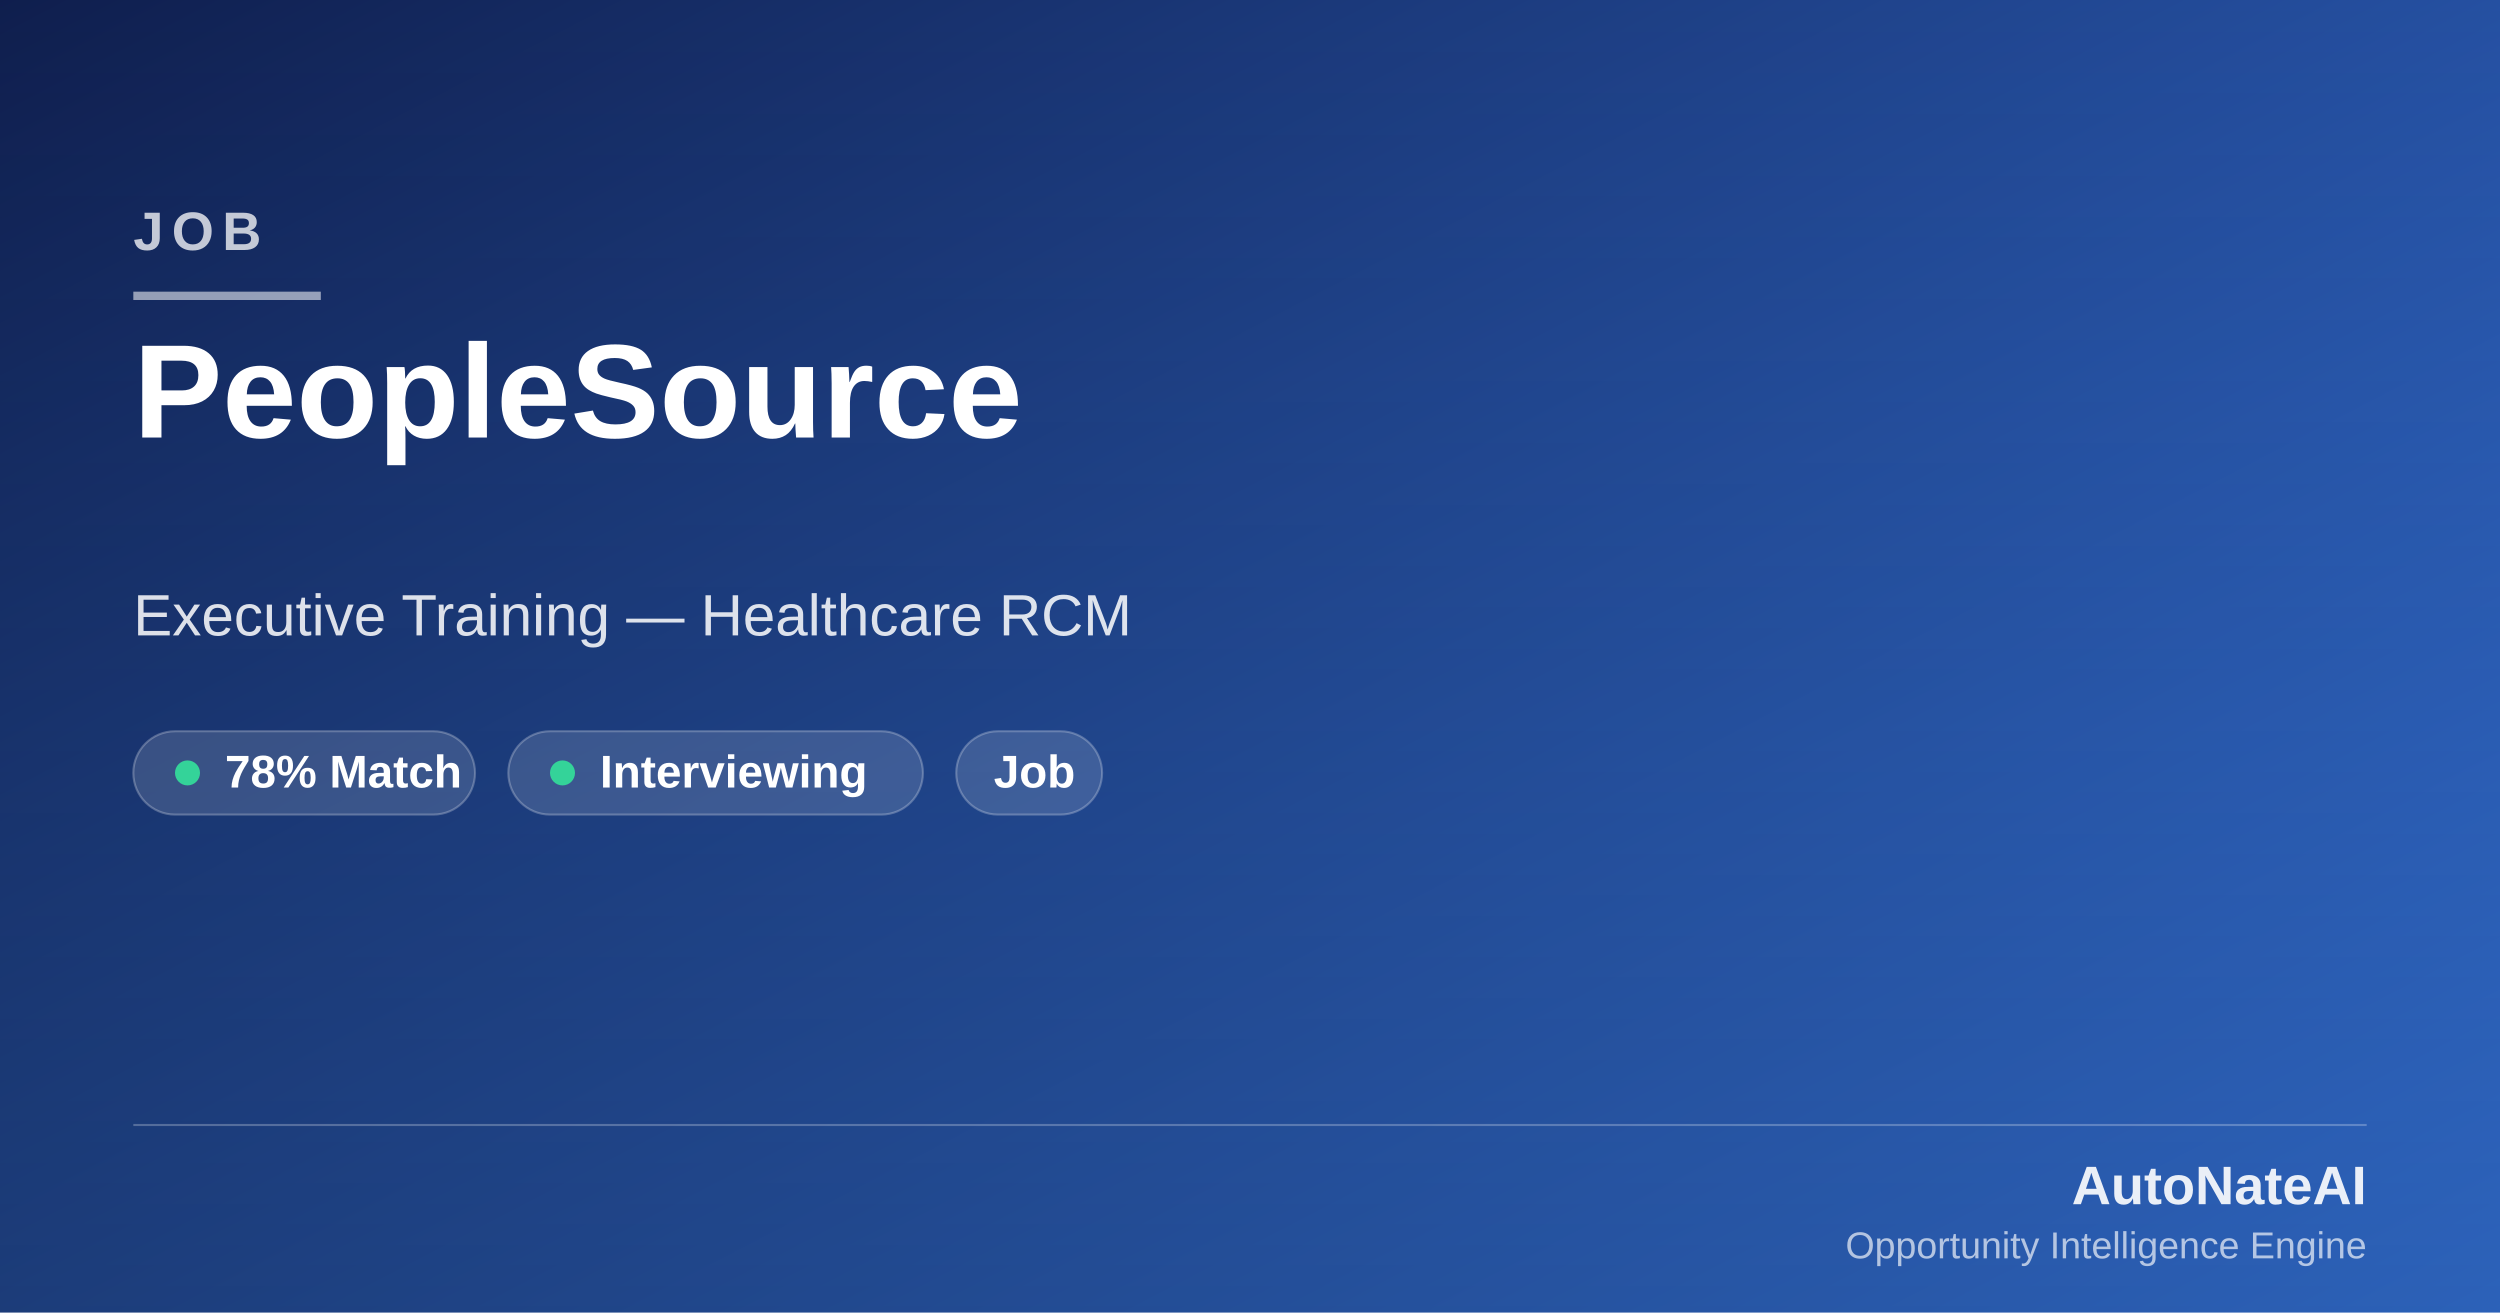
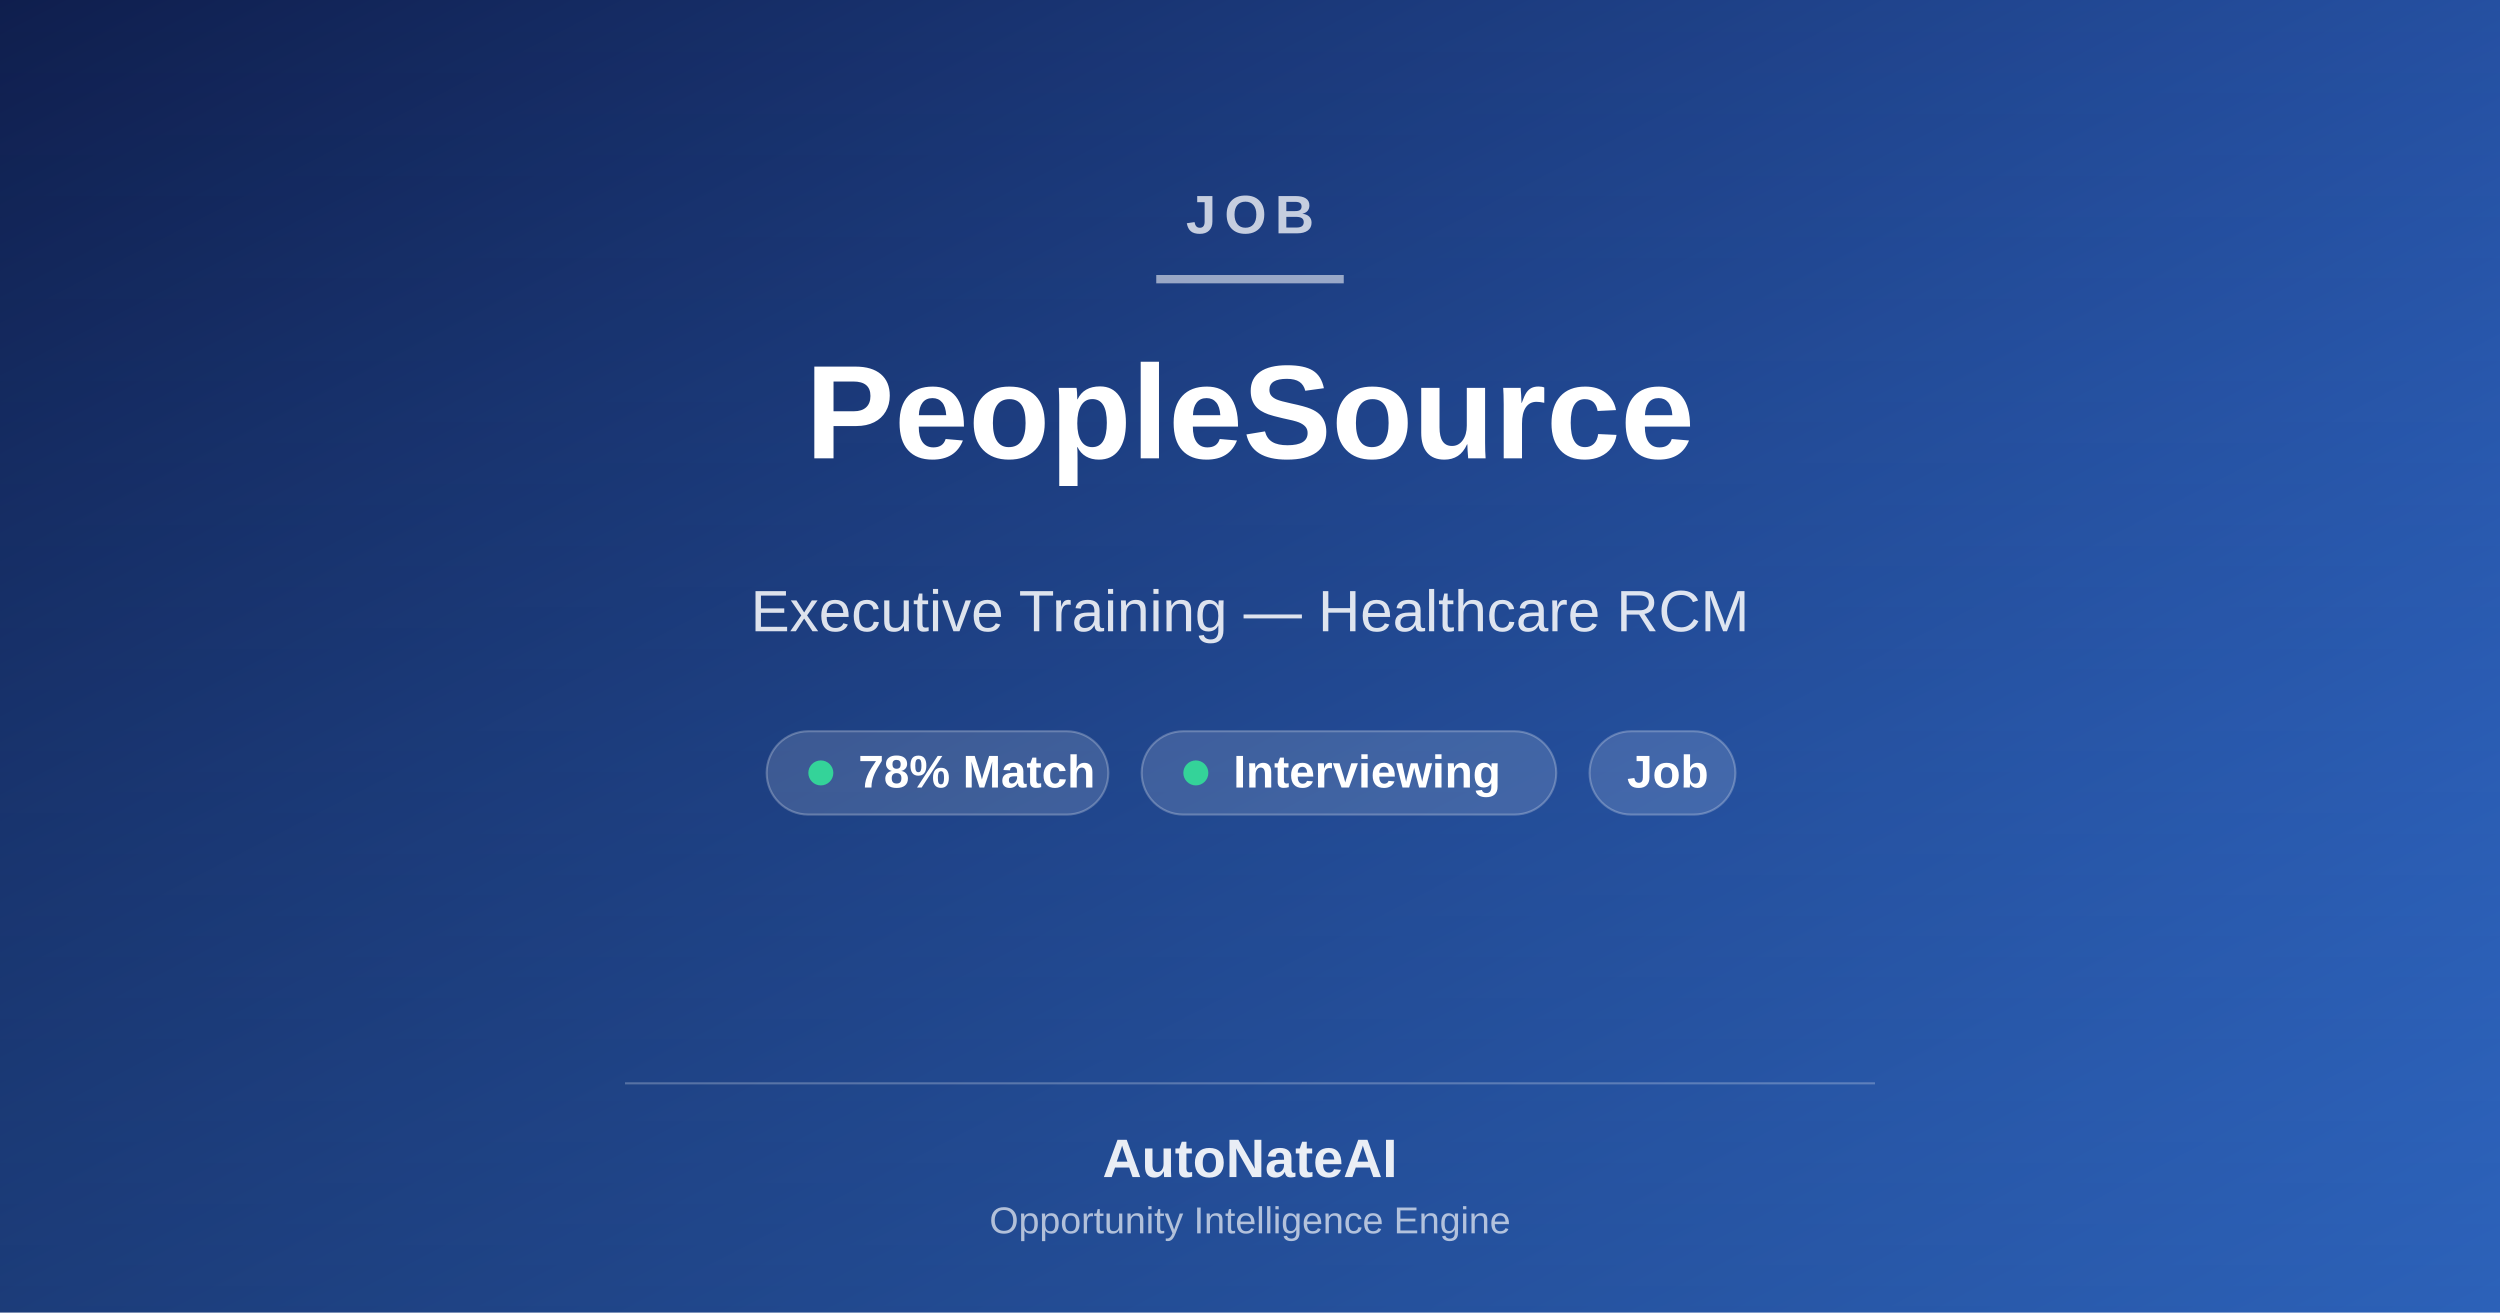
- <svg xmlns="http://www.w3.org/2000/svg" viewBox="0 0 1200 630">
+ <svg xmlns="http://www.w3.org/2000/svg" viewBox="0 0 1200 630" preserveAspectRatio="xMidYMid meet">
  <defs>
    <linearGradient id="grad-peoplesource-opp" x1="0%" y1="0%" x2="100%" y2="100%">
      <stop offset="0%" stop-color="#0F1E4D" />
      <stop offset="100%" stop-color="#3B82F6" />
    </linearGradient>
    <linearGradient id="grad-peoplesource-opp-fade" x1="0%" y1="0%" x2="0%" y2="100%">
      <stop offset="0%" stop-color="#000000" stop-opacity="0" />
      <stop offset="100%" stop-color="#000000" stop-opacity="0.25" />
    </linearGradient>
  </defs>
  <rect width="1200" height="630" fill="url(#grad-peoplesource-opp)" />
  <rect width="1200" height="630" fill="url(#grad-peoplesource-opp-fade)" />
-   <text x="64" y="120" font-family="Arial, Helvetica, sans-serif" font-size="26" font-weight="700" letter-spacing="4" fill="rgba(255,255,255,0.75)">JOB</text>
-   <rect x="64" y="140" width="90" height="4" fill="rgba(255,255,255,0.55)" />
-   <text x="64" y="210" font-family="Arial, Helvetica, sans-serif" font-size="64" font-weight="800" fill="#FFFFFF">PeopleSource</text>
-   <text x="64" y="305" font-family="Arial, Helvetica, sans-serif" font-size="28" font-weight="500" fill="rgba(255,255,255,0.85)">Executive Training — Healthcare RCM</text>
+   <text x="600" y="112" text-anchor="middle" font-family="Arial, Helvetica, sans-serif" font-size="26" font-weight="700" letter-spacing="4" fill="rgba(255,255,255,0.75)">JOB</text>
+   <rect x="555" y="132" width="90" height="4" fill="rgba(255,255,255,0.55)" />
+   <text x="600" y="220" text-anchor="middle" font-family="Arial, Helvetica, sans-serif" font-size="64" font-weight="800" fill="#FFFFFF">PeopleSource</text>
+   <text x="600" y="303" text-anchor="middle" font-family="Arial, Helvetica, sans-serif" font-size="28" font-weight="500" fill="rgba(255,255,255,0.85)">Executive Training — Healthcare RCM</text>
  <g>
-     <rect x="64" y="351" width="164" height="40" rx="20" fill="rgba(255,255,255,0.14)" stroke="rgba(255,255,255,0.25)" />
-     <circle cx="90" cy="371" r="6" fill="#34D399" />
-     <text x="108" y="378" font-family="Arial, Helvetica, sans-serif" font-size="22" font-weight="600" fill="#FFFFFF">78% Match</text>
+     <rect x="368" y="351" width="164" height="40" rx="20" fill="rgba(255,255,255,0.14)" stroke="rgba(255,255,255,0.25)" />
+     <circle cx="394" cy="371" r="6" fill="#34D399" />
+     <text x="412" y="378" font-family="Arial, Helvetica, sans-serif" font-size="22" font-weight="600" fill="#FFFFFF">78% Match</text>
  </g>
  <g>
-     <rect x="244" y="351" width="199" height="40" rx="20" fill="rgba(255,255,255,0.14)" stroke="rgba(255,255,255,0.25)" />
-     <circle cx="270" cy="371" r="6" fill="#34D399" />
-     <text x="288" y="378" font-family="Arial, Helvetica, sans-serif" font-size="22" font-weight="600" fill="#FFFFFF">Interviewing</text>
+     <rect x="548" y="351" width="199" height="40" rx="20" fill="rgba(255,255,255,0.14)" stroke="rgba(255,255,255,0.25)" />
+     <circle cx="574" cy="371" r="6" fill="#34D399" />
+     <text x="592" y="378" font-family="Arial, Helvetica, sans-serif" font-size="22" font-weight="600" fill="#FFFFFF">Interviewing</text>
  </g>
  <g>
-     <rect x="459" y="351" width="70" height="40" rx="20" fill="rgba(255,255,255,0.14)" stroke="rgba(255,255,255,0.25)" />
-     <text x="477" y="378" font-family="Arial, Helvetica, sans-serif" font-size="22" font-weight="600" fill="#FFFFFF">Job</text>
+     <rect x="763" y="351" width="70" height="40" rx="20" fill="rgba(255,255,255,0.14)" stroke="rgba(255,255,255,0.25)" />
+     <text x="781" y="378" font-family="Arial, Helvetica, sans-serif" font-size="22" font-weight="600" fill="#FFFFFF">Job</text>
  </g>
-   <line x1="64" y1="540" x2="1136" y2="540" stroke="rgba(255,255,255,0.25)" />
-   <text x="1136" y="578" text-anchor="end" font-family="Arial, Helvetica, sans-serif" font-size="26" font-weight="800" fill="rgba(255,255,255,0.9)">AutoNateAI</text>
-   <text x="1136" y="604" text-anchor="end" font-family="Arial, Helvetica, sans-serif" font-size="18" font-weight="500" fill="rgba(255,255,255,0.65)">Opportunity Intelligence Engine</text>
+   <line x1="300" y1="520" x2="900" y2="520" stroke="rgba(255,255,255,0.25)" />
+   <text x="600" y="565" text-anchor="middle" font-family="Arial, Helvetica, sans-serif" font-size="26" font-weight="800" fill="rgba(255,255,255,0.9)">AutoNateAI</text>
+   <text x="600" y="592" text-anchor="middle" font-family="Arial, Helvetica, sans-serif" font-size="18" font-weight="500" fill="rgba(255,255,255,0.65)">Opportunity Intelligence Engine</text>
</svg>
